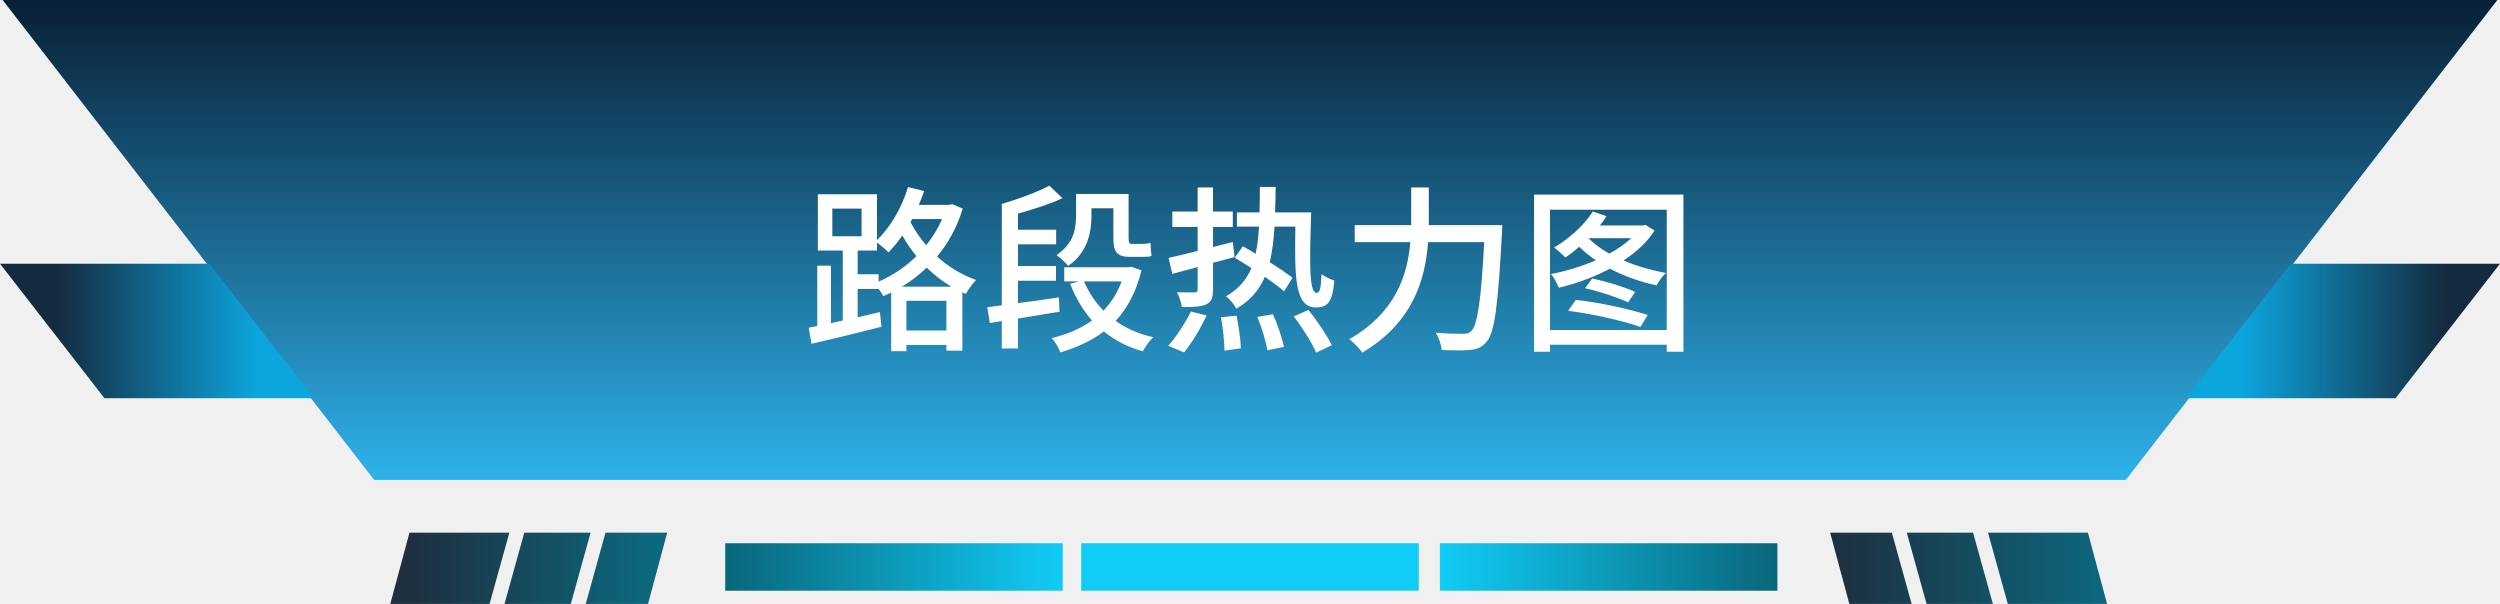
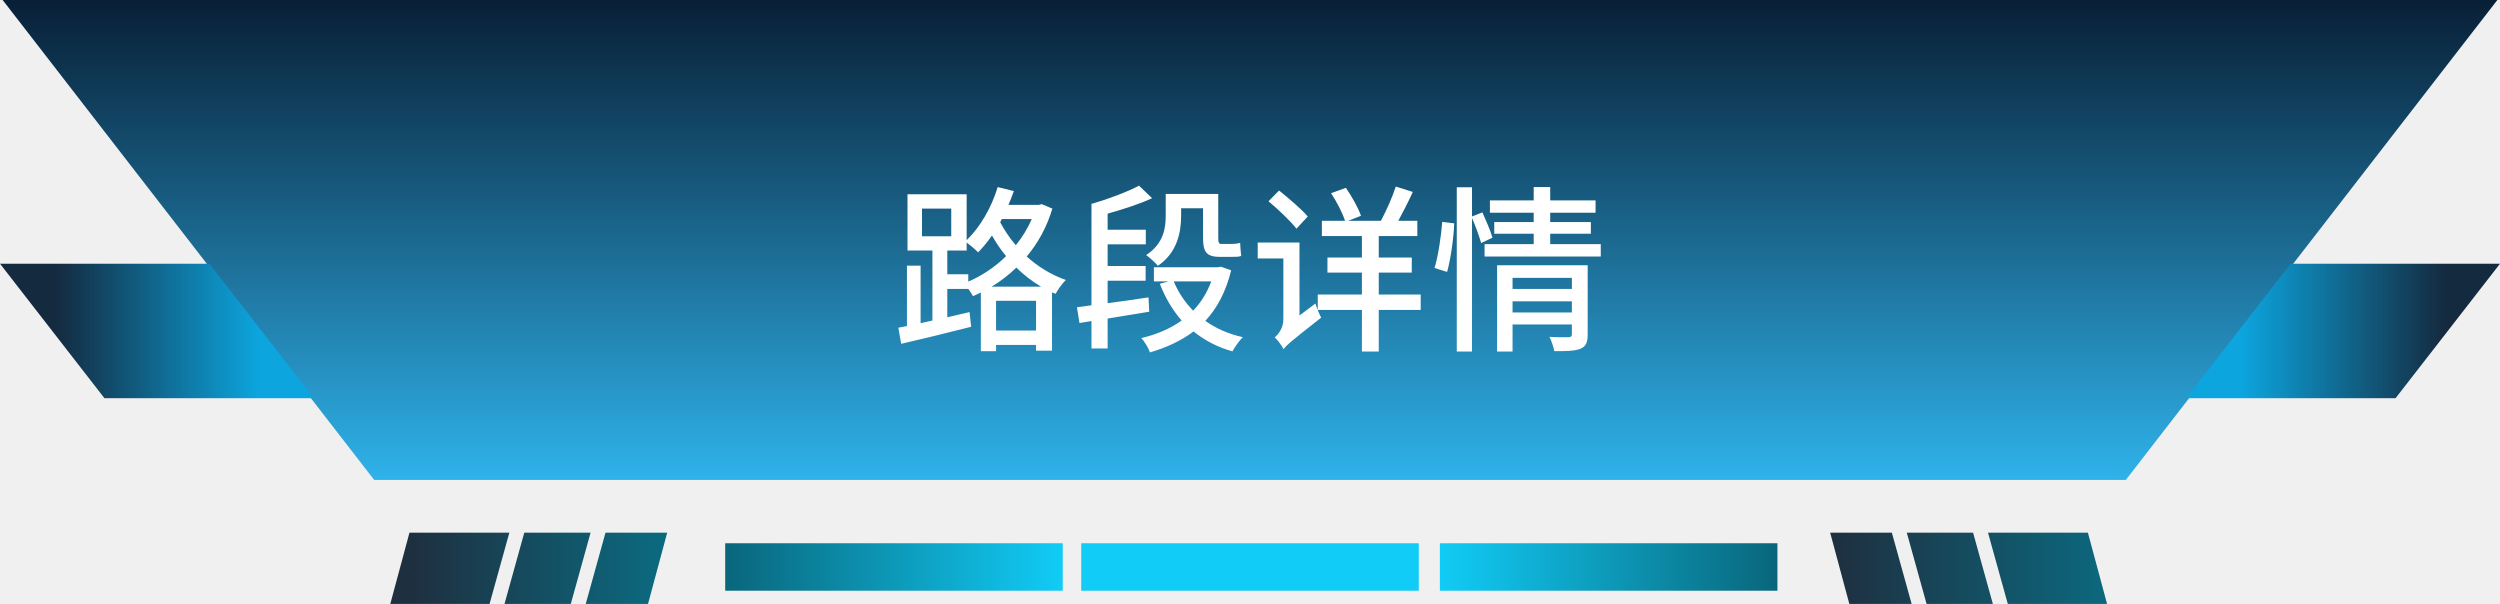
<svg xmlns="http://www.w3.org/2000/svg" width="948" height="229" viewBox="0 0 948 229" fill="none">
  <defs>
    <linearGradient id="paint_linear_2_9_0" x1="474" y1="0" x2="474" y2="182" gradientUnits="userSpaceOnUse">
      <stop stop-color="#081F36" />
      <stop offset="1" stop-color="#2FB2EA" />
    </linearGradient>
    <linearGradient id="paint_linear_2_10_0" x1="927.251" y1="125.5" x2="850.015" y2="125.5" gradientUnits="userSpaceOnUse">
      <stop stop-color="#142A3F" />
      <stop offset="1" stop-color="#0CA5DE" />
    </linearGradient>
    <linearGradient id="paint_linear_2_11_0" x1="20.749" y1="125.5" x2="97.985" y2="125.5" gradientUnits="userSpaceOnUse">
      <stop stop-color="#142A3F" />
      <stop offset="1" stop-color="#0CA5DE" />
    </linearGradient>
    <linearGradient id="paint_linear_2_13_0" x1="403" y1="215" x2="275" y2="215" gradientUnits="userSpaceOnUse">
      <stop stop-color="#11CCF6" />
      <stop offset="1" stop-color="#09667B" />
    </linearGradient>
    <linearGradient id="paint_linear_2_14_0" x1="546" y1="215" x2="674" y2="215" gradientUnits="userSpaceOnUse">
      <stop stop-color="#11CCF6" />
      <stop offset="1" stop-color="#09667B" />
    </linearGradient>
    <linearGradient id="paint_linear_2_15_0" x1="246.84" y1="215.5" x2="155.659" y2="215.5" gradientUnits="userSpaceOnUse">
      <stop stop-color="#0C687E" />
      <stop offset="1" stop-color="#1E2F3F" />
    </linearGradient>
    <linearGradient id="paint_linear_2_16_0" x1="799" y1="215.5" x2="694" y2="215.5" gradientUnits="userSpaceOnUse">
      <stop stop-color="#0C687E" />
      <stop offset="1" stop-color="#1E2F3F" />
    </linearGradient>
  </defs>
  <path id="路径 204" d="M1 0L947 0L806.106 182L141.894 182L1 0Z" fill-rule="nonzero" fill="url(#paint_linear_2_9_0)" />
  <path id="路径 205" d="M868.608 100L948 100L908.392 151L829 151L868.608 100Z" fill-rule="nonzero" fill="url(#paint_linear_2_10_0)" />
  <path id="路径 206" d="M79.392 100L0 100L39.608 151L119 151L79.392 100Z" fill-rule="nonzero" fill="url(#paint_linear_2_11_0)" />
  <rect id="矩形 284" x="410" y="206" width="128" height="18" fill="#11CCF6" />
  <rect id="矩形 283" x="275" y="206" width="128" height="18" fill="url(#paint_linear_2_13_0)" />
  <rect id="矩形 285" x="546" y="206" width="128" height="18" fill="url(#paint_linear_2_14_0)" />
-   <path id="减去 33" d="M223.946 202L198.806 202L191.307 229L216.447 229L223.946 202ZM222.11 229L245.736 229L253 202L229.609 202L222.11 229ZM155.264 202L193.143 202L185.644 229L148 229L155.264 202Z" clip-rule="evenodd" fill-rule="evenodd" fill="url(#paint_linear_2_15_0)" fill-opacity="1" />
+   <path id="减去 33" d="M223.946 202L198.806 202L191.307 229L216.447 229L223.946 202L223.946 202ZM222.11 229L245.736 229L253 202L229.609 202L222.11 229ZM155.264 202L193.143 202L185.644 229L148 229L155.264 202Z" clip-rule="evenodd" fill-rule="evenodd" fill="url(#paint_linear_2_15_0)" fill-opacity="1" />
  <path id="减去 34" d="M730.555 229L755.693 229L748.194 202L723.056 202L730.555 229ZM717.394 202L694 202L701.264 229L724.893 229L717.394 202ZM799 229L761.355 229L753.856 202L791.736 202L799 229Z" clip-rule="evenodd" fill-rule="evenodd" fill="url(#paint_linear_2_16_0)" fill-opacity="1" />
-   <path id="路段热力图" d="M342.018 108.692C345.338 106.717 348.542 104.26 351.397 101.487C354.12 104.127 357.241 106.65 360.777 108.692L342.018 108.692ZM343.711 125.344L343.711 114.055L358.868 114.055L358.868 125.344L343.711 125.344ZM333.169 103.994L325.217 103.994L325.217 95.013L332.555 95.013L332.555 91.958C333.982 93.054 335.958 94.681 336.904 95.693C338.681 93.867 340.523 91.692 342.15 89.302C343.645 91.892 345.338 94.548 347.513 97.121C343.229 101.338 338.266 104.608 333.169 106.783L333.169 103.994ZM315.621 79.108L326.711 79.108L326.711 89.584L315.621 89.584L315.621 79.108ZM357.241 83.06C355.681 86.662 353.639 89.982 351.198 92.987C348.741 90.132 346.832 87.193 345.271 84.272L345.886 83.06L357.241 83.06ZM361.06 77.415L359.964 77.681L348.409 77.681C349.156 75.987 349.837 74.211 350.451 72.451L344.325 70.94C341.951 78.776 337.668 86.114 332.555 91.078L332.555 73.663L310.126 73.663L310.126 95.013L319.572 95.013L319.572 121.542L315.09 122.555L315.09 100.74L309.91 100.74L309.91 123.65C308.765 123.85 307.669 124.049 306.656 124.265L307.735 130.374C315.09 128.681 324.951 126.307 334.265 123.916L333.65 118.338L325.217 120.313L325.217 109.572L333.169 109.572L333.169 109.506C333.85 110.452 334.53 111.481 334.945 112.295C335.958 111.88 336.904 111.415 337.934 110.934L337.934 133.163L343.711 133.163L343.711 130.789L358.868 130.789L358.868 132.964L364.928 132.964L364.928 110.867L366.289 111.415C367.103 109.838 368.945 107.331 370.157 106.169C364.38 104.127 359.482 101.006 355.332 97.27C359.549 92.24 362.952 86.181 365.061 79.108L361.06 77.415ZM413.886 78.976L422.187 78.976L422.187 89.982C422.187 95.228 423.199 97.403 428.512 97.403L432.994 97.403C434.422 97.403 435.85 97.403 436.663 97.055C436.464 95.693 436.331 93.585 436.265 92.091C435.368 92.373 433.874 92.506 432.994 92.506L429.06 92.506C428.163 92.506 427.964 91.892 427.964 90.049L427.964 73.53L408.042 73.53L408.042 81.698C408.042 86.596 407.229 92.373 400.621 96.723C401.783 97.536 404.157 99.644 405.054 100.807C412.392 95.843 413.886 88.09 413.886 81.831L413.886 78.976ZM401.518 112.76C396.205 113.59 390.909 114.337 386.012 114.951L386.012 106.451L400.422 106.451L400.422 100.873L386.012 100.873L386.012 92.639L400.488 92.639L400.488 87.127L386.012 87.127L386.012 81.018C391.789 79.374 398.048 77.415 402.879 75.157L397.915 70.409C393.549 72.717 386.41 75.439 380.085 77.266L379.886 77.199L379.886 115.765L374.374 116.512L375.337 122.488L379.886 121.741L379.886 132.15L386.012 132.15L386.012 120.795C391.042 119.981 396.487 119.085 401.783 118.205L401.518 112.76ZM425.308 106.717C423.681 111.066 421.373 114.735 418.451 117.807C415.313 114.603 412.807 110.867 411.097 106.717L425.308 106.717ZM428.977 101.139L427.831 101.338L403.56 101.338L403.56 106.717L409.121 106.717L405.801 107.597C407.843 112.909 410.632 117.591 414.085 121.542C409.735 124.663 404.572 126.838 398.795 128.199C400.023 129.494 401.518 131.951 402.049 133.645C408.241 131.802 413.819 129.295 418.584 125.692C422.734 129.013 427.632 131.669 433.343 133.229C434.223 131.603 435.982 129.096 437.277 127.867C431.832 126.639 427.018 124.53 423.066 121.675C427.549 116.844 430.886 110.585 432.861 102.5L428.977 101.139ZM448.981 133.645C451.97 130.042 455.307 124.464 457.548 119.633L451.621 118.139C449.313 122.704 445.844 128 442.988 131.121L448.981 133.645ZM468.156 97.47L467.476 91.759L459.988 93.668L459.988 86.048L467.476 86.048L467.476 80.204L459.988 80.204L459.988 71.09L454.145 71.09L454.145 80.204L444.549 80.204L444.549 86.048L454.145 86.048L454.145 95.162C449.994 96.175 446.192 97.121 443.121 97.802L444.549 103.861L454.145 101.271L454.145 109.771C454.145 110.585 453.879 110.867 452.916 110.867C452.169 110.867 449.247 110.934 446.325 110.801C447.139 112.361 447.952 114.868 448.168 116.445C452.518 116.445 455.506 116.379 457.481 115.35C459.374 114.47 459.988 112.843 459.988 109.838L459.988 99.644L468.156 97.47ZM462.977 120.313C463.807 124.464 464.271 129.76 464.338 132.964L470.53 132.084C470.464 128.946 469.717 123.717 468.903 119.699L462.977 120.313ZM476.789 120.181C478.482 124.265 480.06 129.561 480.591 132.831L486.85 131.536C486.235 128.266 484.476 123.103 482.699 119.168L476.789 120.181ZM491.199 85.915C490.934 105.023 490.867 116.645 499.085 116.578C503.584 116.578 505.344 114.337 505.958 106.368C504.53 105.97 502.422 104.94 501.127 103.928C500.928 109.24 500.446 111.066 499.367 111.066C496.379 111.066 496.578 100.524 497.192 80.536L483.513 80.536C483.662 77.548 483.662 74.277 483.729 70.874L477.735 70.874C477.735 74.344 477.669 77.548 477.603 80.536L469.036 80.536L469.036 85.915L477.403 85.915C477.204 89.783 476.789 93.186 476.108 96.241C474.481 95.162 472.771 94.199 471.277 93.386L468.223 97.735C470.132 98.897 472.373 100.259 474.548 101.62C472.639 106.169 469.65 109.639 464.886 112.361C466.247 113.374 468.09 115.549 468.837 117.06C474.066 113.988 477.47 110.054 479.645 104.94C482.5 106.982 485.09 108.892 486.916 110.452L490.12 105.355C488.078 103.729 484.874 101.554 481.487 99.445C482.434 95.494 482.981 91.012 483.313 85.915L491.199 85.915ZM490.585 119.981C493.855 124.198 497.524 130.042 499.085 133.711L505.012 130.922C503.302 127.319 499.434 121.608 496.163 117.524L490.585 119.981ZM541.801 85.367L541.801 83.657L541.801 71.09L535.127 71.09L535.127 83.657L535.127 85.367L513.711 85.367L513.711 91.825L534.795 91.825C533.766 104.061 529.35 118.487 511.669 128.614C513.163 129.76 515.554 132.15 516.566 133.711C535.874 122.289 540.506 105.837 541.519 91.825L562.802 91.825C561.656 114.055 560.229 123.368 557.904 125.56C557.091 126.373 556.277 126.572 554.783 126.572C553.09 126.572 548.939 126.572 544.44 126.157C545.669 128.066 546.549 130.855 546.698 132.698C550.699 132.897 555.049 132.964 557.506 132.698C560.162 132.416 561.922 131.735 563.765 129.561C566.753 126.091 568.048 116.03 569.542 88.488C569.608 87.608 569.675 85.367 569.675 85.367L541.801 85.367ZM594.627 117.873C603.94 119.019 615.578 121.675 622.036 123.982L624.825 119.434C618.085 117.259 606.663 114.669 597.549 113.723L594.627 117.873ZM601.085 109.307C606.597 110.519 613.603 112.843 617.404 114.669L620.061 110.668C616.126 108.892 609.187 106.717 603.741 105.621L601.085 109.307ZM602.38 90.331L618.566 90.331C616.259 92.439 613.47 94.415 610.266 96.175C607.145 94.481 604.488 92.439 602.38 90.331ZM623.879 85.234L622.982 85.5L606.663 85.5C607.626 84.338 608.439 83.192 609.187 81.964L604.023 80.204C600.687 85.434 594.976 90.53 589.331 93.867C590.56 94.747 592.585 96.59 593.548 97.669C595.308 96.523 597.084 95.096 598.844 93.585C600.687 95.428 602.795 97.121 605.169 98.698C599.657 101.072 593.747 102.832 588.103 103.928C589.265 105.09 590.477 107.597 591.091 109.091C597.549 107.597 604.355 105.156 610.481 101.886C615.91 104.741 622.036 106.916 628.162 108.211C628.909 106.783 630.47 104.608 631.698 103.513C626.187 102.5 620.675 100.939 615.645 98.765C620.542 95.561 624.626 91.825 627.415 87.409L623.879 85.234ZM587.771 125.145L587.771 79.523L632.03 79.523L632.03 125.145L587.771 125.145ZM581.711 73.796L581.711 133.379L587.771 133.379L587.771 130.723L632.03 130.723L632.03 133.379L638.355 133.379L638.355 73.796L581.711 73.796Z" fill-rule="evenodd" fill="#FFFFFF" />
+   <path id="路段详情" d="M376.018 108.692C379.338 106.717 382.542 104.26 385.397 101.487C388.12 104.127 391.241 106.65 394.777 108.692L376.018 108.692ZM377.711 125.344L377.711 114.055L392.868 114.055L392.868 125.344L377.711 125.344ZM367.169 103.994L359.217 103.994L359.217 95.013L366.555 95.013L366.555 91.958C367.982 93.054 369.958 94.681 370.904 95.693C372.681 93.867 374.523 91.692 376.15 89.302C377.645 91.892 379.338 94.548 381.513 97.121C377.229 101.338 372.266 104.608 367.169 106.783L367.169 103.994ZM349.621 79.108L360.711 79.108L360.711 89.584L349.621 89.584L349.621 79.108ZM391.241 83.06C389.681 86.662 387.639 89.982 385.198 92.987C382.741 90.132 380.832 87.193 379.271 84.272L379.886 83.06L391.241 83.06ZM395.06 77.415L393.964 77.681L382.409 77.681C383.156 75.987 383.837 74.211 384.451 72.451L378.325 70.94C375.951 78.776 371.668 86.114 366.555 91.078L366.555 73.663L344.126 73.663L344.126 95.013L353.572 95.013L353.572 121.542L349.09 122.555L349.09 100.74L343.91 100.74L343.91 123.65C342.765 123.85 341.669 124.049 340.656 124.265L341.735 130.374C349.09 128.681 358.951 126.307 368.265 123.916L367.65 118.338L359.217 120.313L359.217 109.572L367.169 109.572L367.169 109.506C367.85 110.452 368.53 111.481 368.945 112.295C369.958 111.88 370.904 111.415 371.934 110.934L371.934 133.163L377.711 133.163L377.711 130.789L392.868 130.789L392.868 132.964L398.928 132.964L398.928 110.867L400.289 111.415C401.103 109.838 402.945 107.331 404.157 106.169C398.38 104.127 393.482 101.006 389.332 97.27C393.549 92.24 396.952 86.181 399.061 79.108L395.06 77.415ZM447.886 78.976L456.187 78.976L456.187 89.982C456.187 95.228 457.199 97.403 462.512 97.403L466.994 97.403C468.422 97.403 469.85 97.403 470.663 97.055C470.464 95.693 470.331 93.585 470.265 92.091C469.368 92.373 467.874 92.506 466.994 92.506L463.06 92.506C462.163 92.506 461.964 91.892 461.964 90.049L461.964 73.53L442.042 73.53L442.042 81.698C442.042 86.596 441.229 92.373 434.621 96.723C435.783 97.536 438.157 99.644 439.054 100.807C446.392 95.843 447.886 88.09 447.886 81.831L447.886 78.976ZM435.518 112.76C430.205 113.59 424.909 114.337 420.012 114.951L420.012 106.451L434.422 106.451L434.422 100.873L420.012 100.873L420.012 92.639L434.488 92.639L434.488 87.127L420.012 87.127L420.012 81.018C425.789 79.374 432.048 77.415 436.879 75.157L431.915 70.409C427.549 72.717 420.41 75.439 414.085 77.266L413.886 77.199L413.886 115.765L408.374 116.512L409.337 122.488L413.886 121.741L413.886 132.15L420.012 132.15L420.012 120.795C425.042 119.981 430.487 119.085 435.783 118.205L435.518 112.76ZM459.308 106.717C457.681 111.066 455.373 114.735 452.451 117.807C449.313 114.603 446.807 110.867 445.097 106.717L459.308 106.717ZM462.977 101.139L461.831 101.338L437.56 101.338L437.56 106.717L443.121 106.717L439.801 107.597C441.843 112.909 444.632 117.591 448.085 121.542C443.735 124.663 438.572 126.838 432.795 128.199C434.023 129.494 435.518 131.951 436.049 133.645C442.241 131.802 447.819 129.295 452.584 125.692C456.734 129.013 461.632 131.669 467.343 133.229C468.223 131.603 469.982 129.096 471.277 127.867C465.832 126.639 461.018 124.53 457.066 121.675C461.549 116.844 464.886 110.585 466.861 102.5L462.977 101.139ZM495.897 82.097C493.59 79.308 488.692 75.24 485.023 72.235L481.006 76.319C484.741 79.44 489.439 83.873 491.614 86.728L495.897 82.097ZM492.76 119.633L492.76 91.958L476.922 91.958L476.922 98.018L486.65 98.018L486.65 121.061C486.65 124.464 484.741 126.771 483.38 127.934C484.476 128.88 486.103 131.121 486.717 132.416C487.796 130.922 489.705 129.295 500.994 120.446C500.313 119.234 499.301 116.711 498.819 115.084L492.76 119.633ZM538.729 111.681L522.825 111.681L522.825 103.38L535.343 103.38L535.343 97.669L522.825 97.669L522.825 89.518L537.451 89.518L537.451 83.74L530.229 83.74C532.006 80.47 534.048 76.519 535.741 72.783L529.283 70.741C527.988 74.759 525.681 79.922 523.639 83.74L511.204 83.74L516.085 81.831C515.072 78.843 512.632 74.56 510.374 71.223L504.729 73.265C506.904 76.519 509.096 80.802 510.042 83.74L501.26 83.74L501.26 89.518L516.434 89.518L516.434 97.669L503.368 97.669L503.368 103.38L516.434 103.38L516.434 111.681L499.699 111.681L499.699 117.524L516.434 117.524L516.434 133.296L522.825 133.296L522.825 117.524L538.729 117.524L538.729 111.681ZM548.74 103.114C550.168 98.018 551.247 90.049 551.446 84.686L546.897 84.139C546.482 89.451 545.403 96.988 543.976 101.62L548.74 103.114ZM565.939 90.132C565.259 87.608 563.482 83.591 562.121 80.536L558.187 82.097L558.187 71.023L552.409 71.023L552.409 133.296L558.187 133.296L558.187 82.644C559.548 85.766 560.976 89.783 561.656 92.157L565.939 90.132ZM573.56 118.487L573.56 114.271L596.055 114.271L596.055 118.487L573.56 118.487ZM596.055 105.355L596.055 109.572L573.56 109.572L573.56 105.355L596.055 105.355ZM602.048 100.591L567.699 100.591L567.699 133.296L573.56 133.296L573.56 123.036L596.055 123.036L596.055 126.705C596.055 127.519 595.789 127.801 594.843 127.867C593.946 127.867 590.692 127.934 587.555 127.734C588.302 129.229 589.132 131.603 589.397 133.163C594.096 133.163 597.283 133.097 599.392 132.217C601.434 131.337 602.048 129.693 602.048 126.838L602.048 100.591ZM587.837 92.572L587.837 88.621L603.26 88.621L603.26 84.205L587.837 84.205L587.837 80.669L605.036 80.669L605.036 75.987L587.837 75.987L587.837 70.94L581.578 70.94L581.578 75.987L564.977 75.987L564.977 80.669L581.578 80.669L581.578 84.205L566.62 84.205L566.62 88.621L581.578 88.621L581.578 92.572L562.951 92.572L562.951 97.27L607.012 97.27L607.012 92.572L587.837 92.572Z" fill-rule="evenodd" fill="#FFFFFF" />
</svg>
